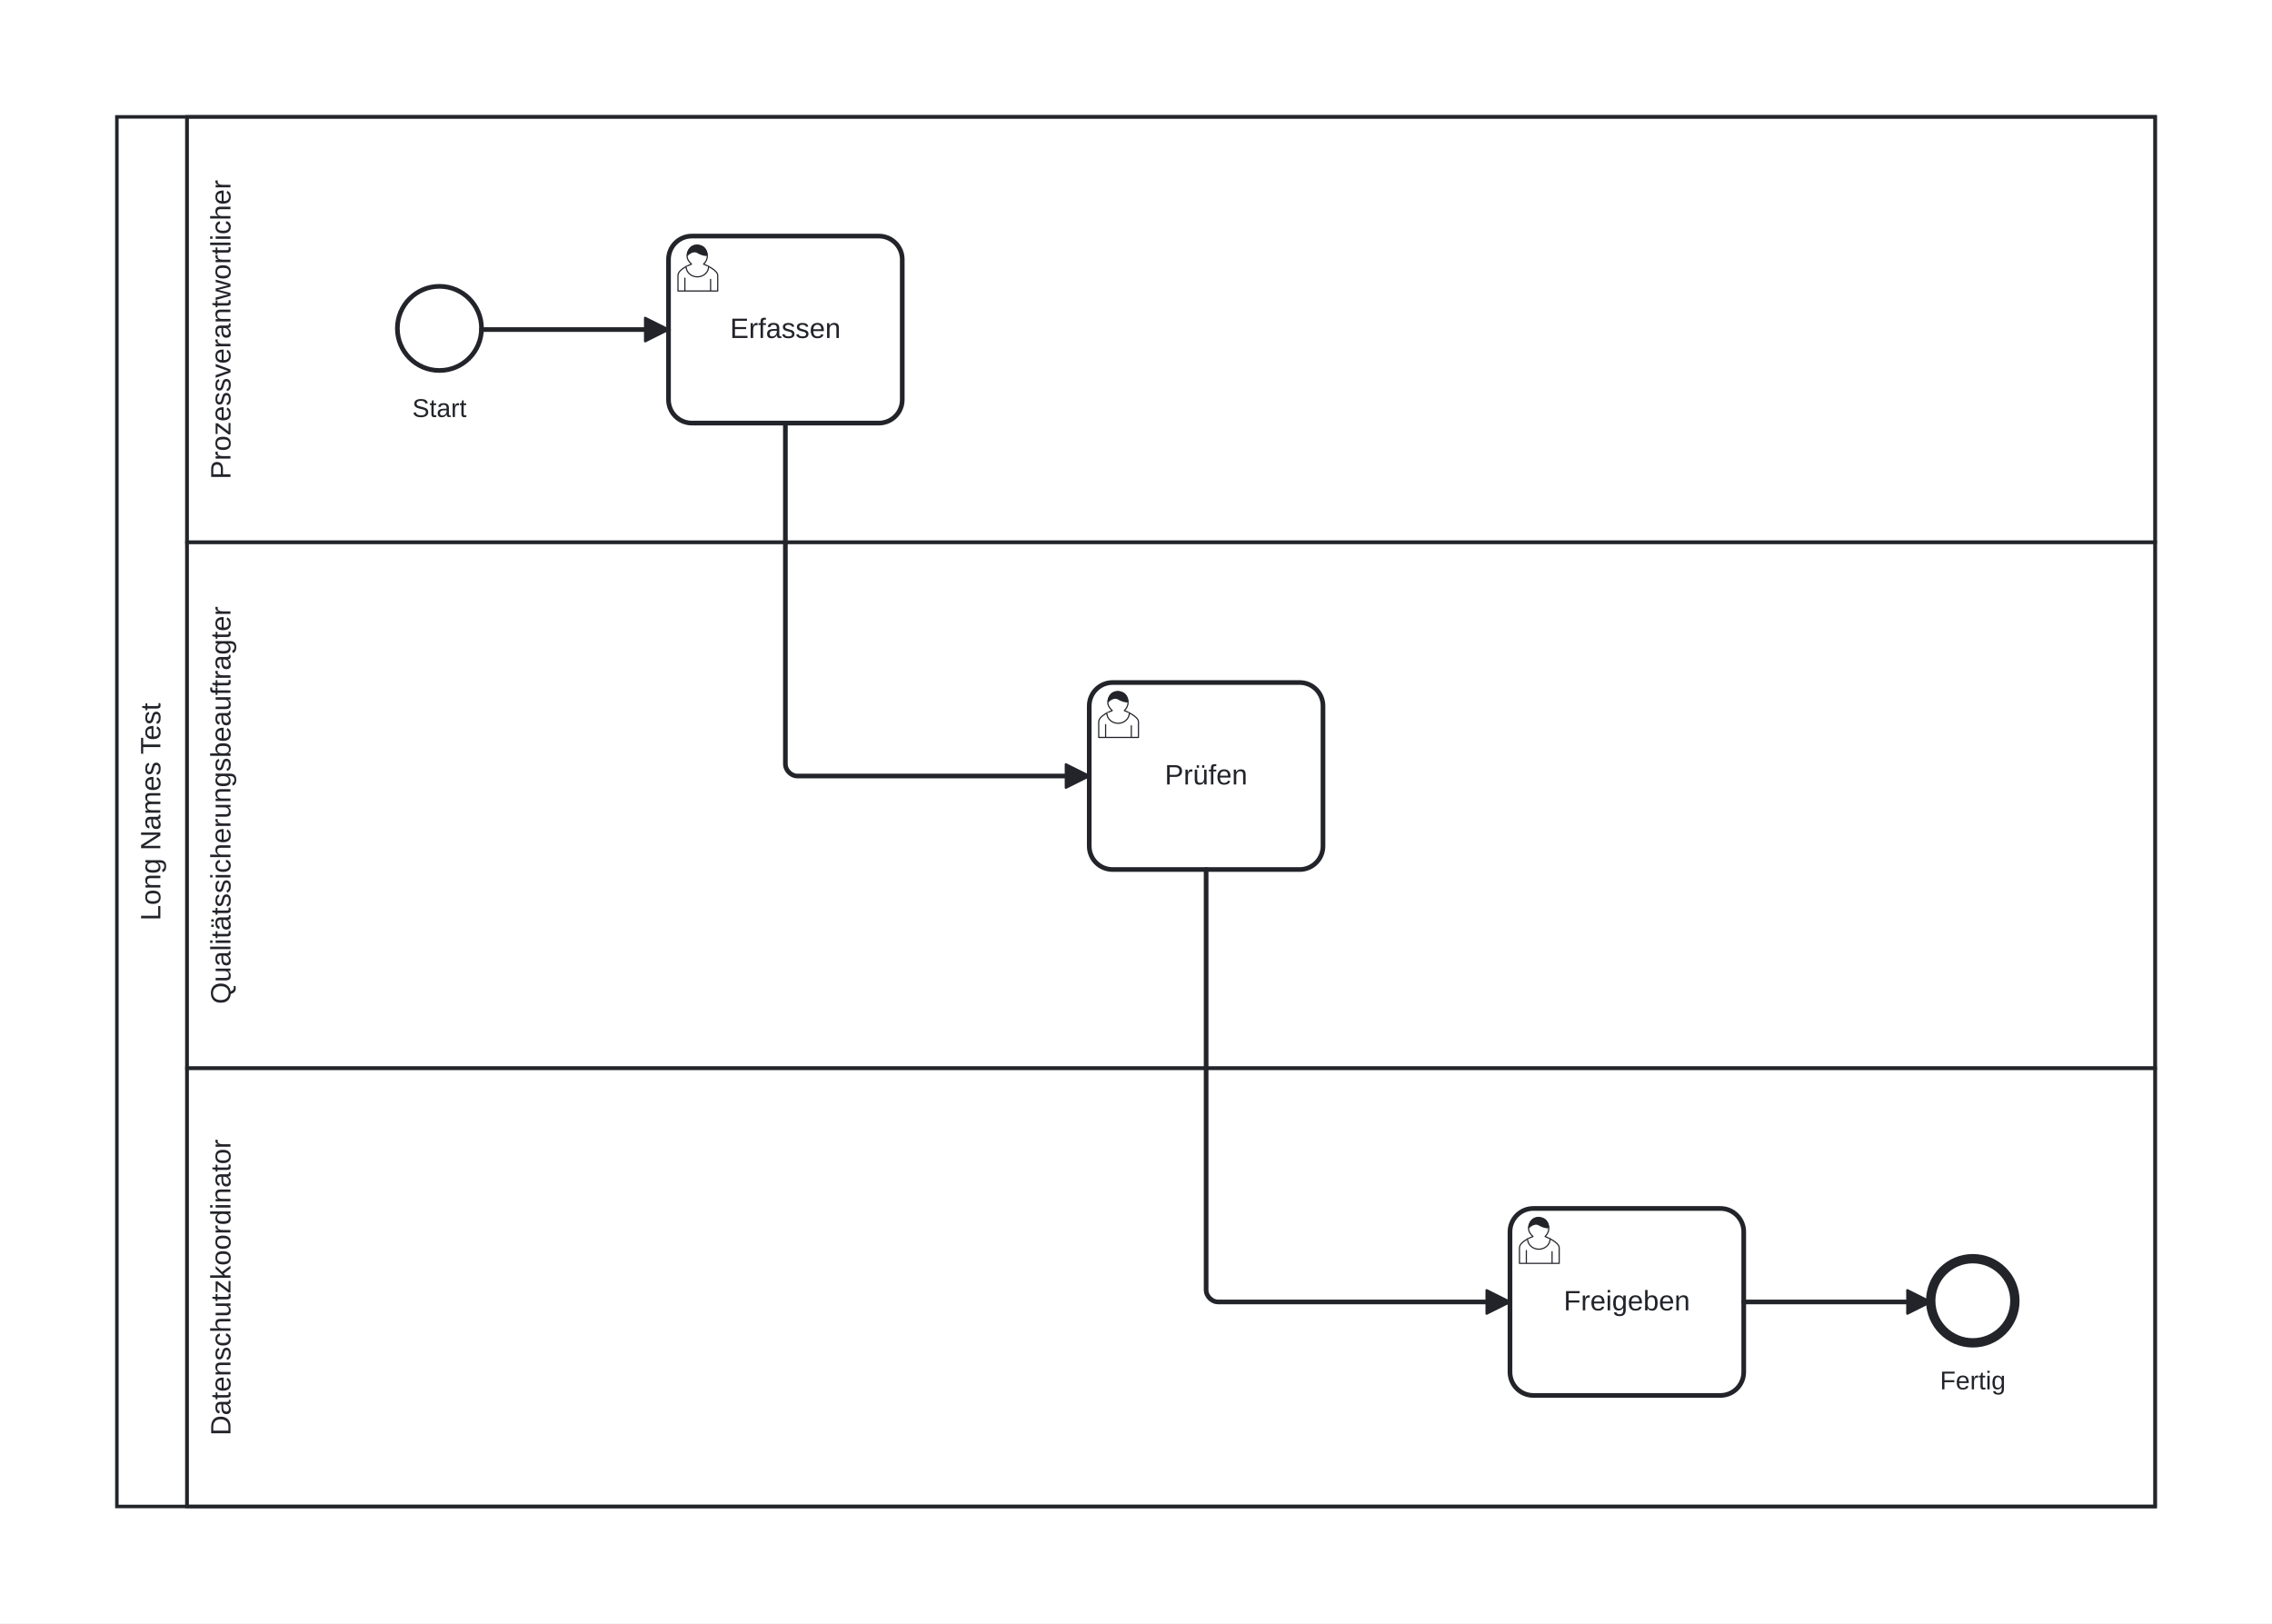
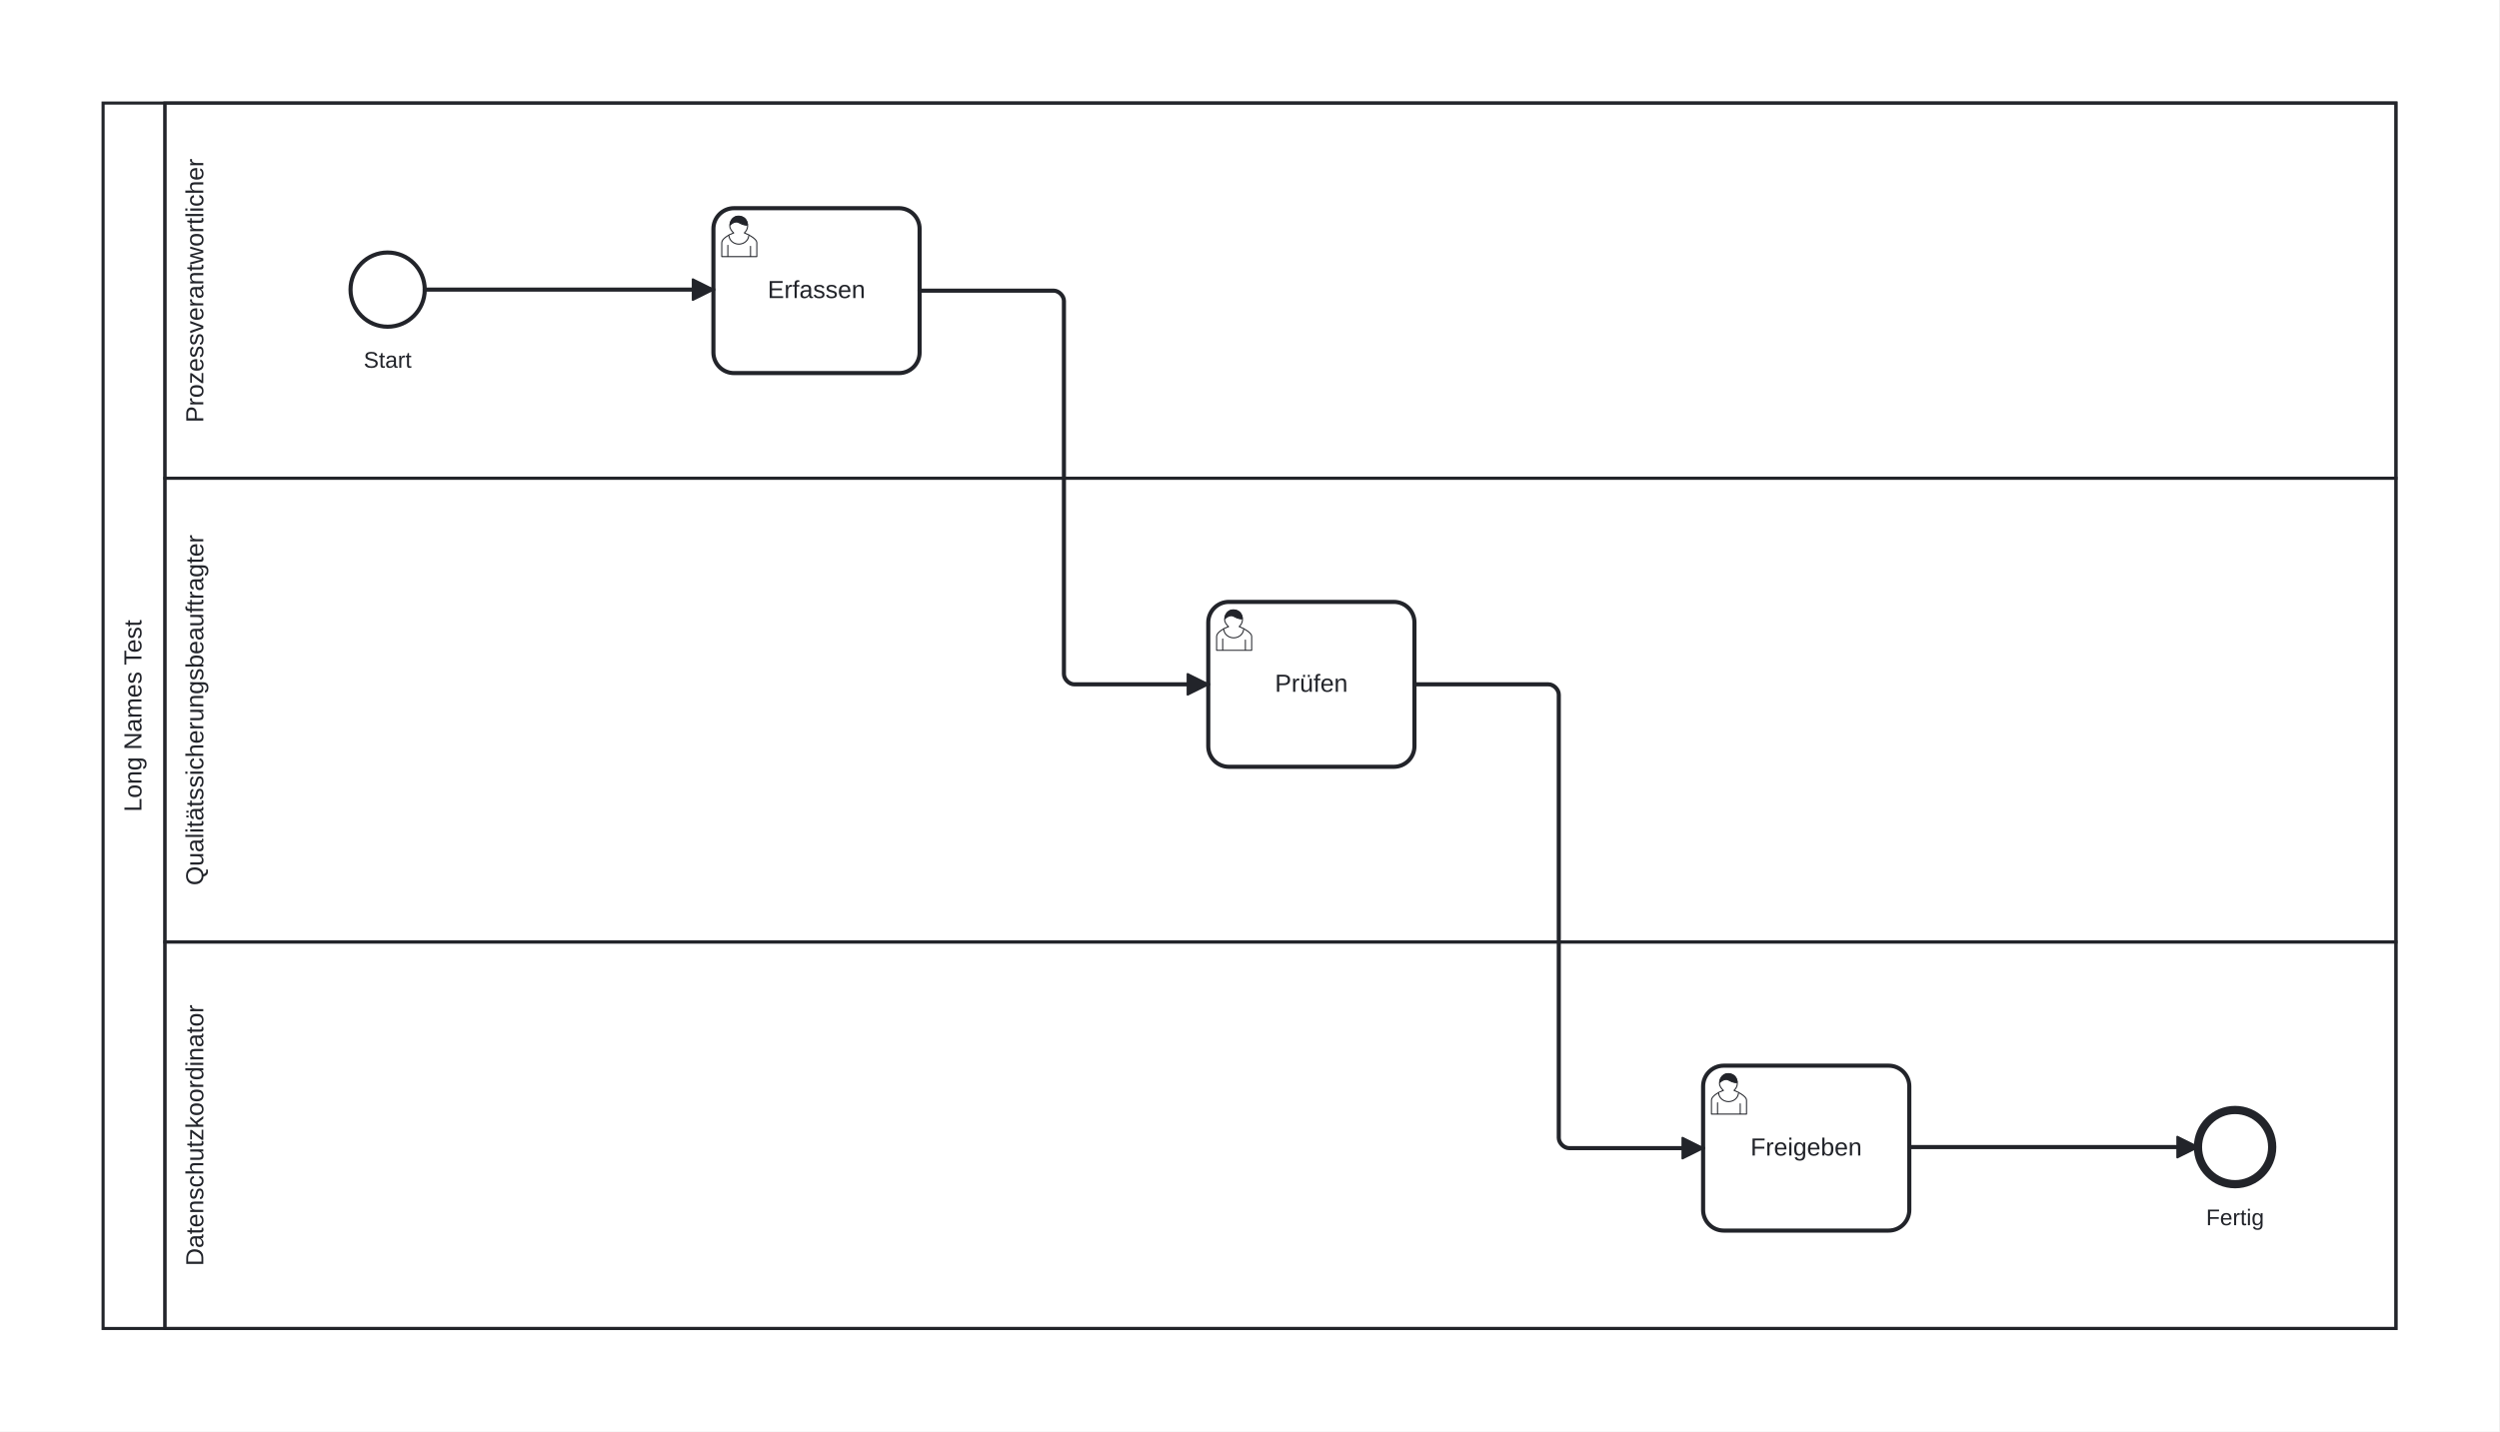
- <svg xmlns="http://www.w3.org/2000/svg" width="972" height="694.5" viewBox="0 0 972 694.5" font-family="Arial, sans-serif">
+ <svg xmlns="http://www.w3.org/2000/svg" width="1212" height="694.5" viewBox="0 0 1212 694.5" font-family="Arial, sans-serif">
  <defs>
    <marker id="seq-end" viewBox="0 0 20 20" refX="11" refY="10" markerWidth="10" markerHeight="10" orient="auto">
      <path d="M 1 5 L 11 10 L 1 15 Z" fill="#22242a" stroke="#22242a" stroke-width="1" stroke-linecap="round" stroke-linejoin="round" />
    </marker>
    <marker id="seq-default-src" viewBox="0 0 20 20" refX="0" refY="10" markerWidth="10" markerHeight="10" orient="auto">
      <path d="M 6 4 L 10 16" fill="none" stroke="#22242a" stroke-width="2" stroke-linecap="round" />
    </marker>
    <marker id="seq-conditional-src" viewBox="0 0 20 20" refX="-1" refY="10" markerWidth="10" markerHeight="10" orient="auto">
      <path d="M 0 10 L 8 6 L 16 10 L 8 14 Z" fill="#ffffff" stroke="#22242a" stroke-width="2" stroke-linejoin="round" />
    </marker>
    <marker id="msg-start" viewBox="0 0 20 20" refX="6" refY="6" markerWidth="20" markerHeight="20" orient="auto">
      <circle cx="6" cy="6" r="3.5" fill="#ffffff" stroke="#22242a" stroke-width="1" stroke-dasharray="10000, 1" />
    </marker>
    <marker id="msg-end" viewBox="0 0 20 20" refX="8.5" refY="5" markerWidth="20" markerHeight="20" orient="auto">
      <path d="m 1 5 l 0 -3 l 7 3 l -7 3 z" fill="#ffffff" stroke="#22242a" stroke-width="1" stroke-linecap="round" stroke-linejoin="round" stroke-dasharray="10000, 1" />
    </marker>
    <marker id="assoc-end" viewBox="0 0 20 20" refX="11" refY="10" markerWidth="10" markerHeight="10" orient="auto">
      <path d="M 1 5 L 11 10 L 1 15" fill="none" stroke="#22242a" stroke-width="1.5" stroke-linecap="round" stroke-linejoin="round" stroke-dasharray="10000, 1" />
    </marker>
  </defs>
-   <rect width="972" height="694.5" fill="#ffffff" />
-   <rect x="50" y="50" width="872" height="594.5" fill="#ffffff" fill-opacity="0.95" stroke="#22242a" stroke-width="1.5" />
+   <rect width="1212" height="694.5" fill="#ffffff" />
+   <rect x="50" y="50" width="1112" height="594.5" fill="#ffffff" fill-opacity="0.95" stroke="#22242a" stroke-width="1.5" />
  <path d="M 80 50 L 80 644.5" stroke="#22242a" stroke-width="1.5" fill="none" />
  <text x="68.6" y="347.3" text-anchor="middle" font-size="12" fill="#22242a" transform="rotate(-90,68.6,347.3)">Long Names Test</text>
-   <rect x="80" y="50" width="842" height="182" fill="#ffffff" fill-opacity="0.25" stroke="#22242a" stroke-width="1.5" />
+   <rect x="80" y="50" width="1082" height="182" fill="#ffffff" fill-opacity="0.25" stroke="#22242a" stroke-width="1.5" />
  <text x="98.6" y="141" text-anchor="middle" font-size="12" fill="#22242a" transform="rotate(-90,98.6,141)">Prozessverantwortlicher</text>
-   <rect x="80" y="232" width="842" height="225" fill="#ffffff" fill-opacity="0.25" stroke="#22242a" stroke-width="1.5" />
+   <rect x="80" y="232" width="1082" height="225" fill="#ffffff" fill-opacity="0.25" stroke="#22242a" stroke-width="1.5" />
  <text x="98.6" y="344.5" text-anchor="middle" font-size="12" fill="#22242a" transform="rotate(-90,98.6,344.5)">Qualitätssicherungsbeauftragter</text>
-   <rect x="80" y="457" width="842" height="187.5" fill="#ffffff" fill-opacity="0.25" stroke="#22242a" stroke-width="1.5" />
+   <rect x="80" y="457" width="1082" height="187.5" fill="#ffffff" fill-opacity="0.25" stroke="#22242a" stroke-width="1.5" />
  <text x="98.6" y="550.8" text-anchor="middle" font-size="12" fill="#22242a" transform="rotate(-90,98.6,550.8)">Datenschutzkoordinator</text>
  <g data-element-id="s1">
    <circle cx="188" cy="140.5" r="18" fill="#ffffff" fill-opacity="0.95" stroke="#22242a" stroke-width="2" />
    <text text-anchor="middle" font-size="11" fill="#22242a">
      <tspan x="188" y="178.4">Start</tspan>
    </text>
  </g>
  <g data-element-id="t1">
-     <rect x="286" y="101" width="100" height="80" rx="10" ry="10" fill="#ffffff" fill-opacity="0.95" stroke="#22242a" stroke-width="2" />
-     <text x="336" y="144.6" text-anchor="middle" font-size="12" fill="#22242a">Erfassen</text>
-     <g transform="translate(286,101)">
+     <rect x="346" y="101" width="100" height="80" rx="10" ry="10" fill="#ffffff" fill-opacity="0.95" stroke="#22242a" stroke-width="2" />
+     <text x="396" y="144.6" text-anchor="middle" font-size="12" fill="#22242a">Erfassen</text>
+     <g transform="translate(346,101)">
      <path d="m 15,12 c 0.909,-0.845 1.594,-2.049 1.594,-3.385 0,-2.554 -1.805,-4.622 -4.357,-4.622 -2.552,0 -4.288,2.068 -4.288,4.622 0,1.348 0.974,2.562 1.896,3.405 -0.529,0.187 -5.669,2.097 -5.794,4.756 v 6.718 h 17 v -6.718 c 0,-2.298 -5.528,-4.595 -6.051,-4.776 zm -8,6 l 0,5.5 m 11,0 l 0,-5" fill="#ffffff" stroke="#22242a" stroke-width="0.5" stroke-linecap="round" stroke-linejoin="round" />
      <path d="m 15,12 m 2.162,1.009 c 0,2.447 -2.158,4.431 -4.821,4.431 -2.665,0 -4.822,-1.981 -4.822,-4.431 " fill="#ffffff" stroke="#22242a" stroke-width="0.5" stroke-linecap="round" stroke-linejoin="round" />
      <path d="m 15,12 m -6.9,-3.80 c 0,0 2.251,-2.358 4.274,-1.177 2.024,1.181 4.221,1.537 4.124,0.965 -0.098,-0.57 -0.117,-3.791 -4.191,-4.136 -3.575,0.001 -4.208,3.367 -4.207,4.348 z" fill="#22242a" stroke="#22242a" stroke-width="0.5" stroke-linecap="round" stroke-linejoin="round" />
    </g>
  </g>
  <g data-element-id="t2">
-     <rect x="466" y="292" width="100" height="80" rx="10" ry="10" fill="#ffffff" fill-opacity="0.95" stroke="#22242a" stroke-width="2" />
-     <text x="516" y="335.6" text-anchor="middle" font-size="12" fill="#22242a">Prüfen</text>
-     <g transform="translate(466,292)">
+     <rect x="586" y="292" width="100" height="80" rx="10" ry="10" fill="#ffffff" fill-opacity="0.95" stroke="#22242a" stroke-width="2" />
+     <text x="636" y="335.6" text-anchor="middle" font-size="12" fill="#22242a">Prüfen</text>
+     <g transform="translate(586,292)">
      <path d="m 15,12 c 0.909,-0.845 1.594,-2.049 1.594,-3.385 0,-2.554 -1.805,-4.622 -4.357,-4.622 -2.552,0 -4.288,2.068 -4.288,4.622 0,1.348 0.974,2.562 1.896,3.405 -0.529,0.187 -5.669,2.097 -5.794,4.756 v 6.718 h 17 v -6.718 c 0,-2.298 -5.528,-4.595 -6.051,-4.776 zm -8,6 l 0,5.5 m 11,0 l 0,-5" fill="#ffffff" stroke="#22242a" stroke-width="0.5" stroke-linecap="round" stroke-linejoin="round" />
      <path d="m 15,12 m 2.162,1.009 c 0,2.447 -2.158,4.431 -4.821,4.431 -2.665,0 -4.822,-1.981 -4.822,-4.431 " fill="#ffffff" stroke="#22242a" stroke-width="0.5" stroke-linecap="round" stroke-linejoin="round" />
      <path d="m 15,12 m -6.9,-3.80 c 0,0 2.251,-2.358 4.274,-1.177 2.024,1.181 4.221,1.537 4.124,0.965 -0.098,-0.57 -0.117,-3.791 -4.191,-4.136 -3.575,0.001 -4.208,3.367 -4.207,4.348 z" fill="#22242a" stroke="#22242a" stroke-width="0.5" stroke-linecap="round" stroke-linejoin="round" />
    </g>
  </g>
  <g data-element-id="t3">
-     <rect x="646" y="517" width="100" height="80" rx="10" ry="10" fill="#ffffff" fill-opacity="0.95" stroke="#22242a" stroke-width="2" />
-     <text x="696" y="560.6" text-anchor="middle" font-size="12" fill="#22242a">Freigeben</text>
-     <g transform="translate(646,517)">
+     <rect x="826" y="517" width="100" height="80" rx="10" ry="10" fill="#ffffff" fill-opacity="0.95" stroke="#22242a" stroke-width="2" />
+     <text x="876" y="560.6" text-anchor="middle" font-size="12" fill="#22242a">Freigeben</text>
+     <g transform="translate(826,517)">
      <path d="m 15,12 c 0.909,-0.845 1.594,-2.049 1.594,-3.385 0,-2.554 -1.805,-4.622 -4.357,-4.622 -2.552,0 -4.288,2.068 -4.288,4.622 0,1.348 0.974,2.562 1.896,3.405 -0.529,0.187 -5.669,2.097 -5.794,4.756 v 6.718 h 17 v -6.718 c 0,-2.298 -5.528,-4.595 -6.051,-4.776 zm -8,6 l 0,5.5 m 11,0 l 0,-5" fill="#ffffff" stroke="#22242a" stroke-width="0.5" stroke-linecap="round" stroke-linejoin="round" />
      <path d="m 15,12 m 2.162,1.009 c 0,2.447 -2.158,4.431 -4.821,4.431 -2.665,0 -4.822,-1.981 -4.822,-4.431 " fill="#ffffff" stroke="#22242a" stroke-width="0.5" stroke-linecap="round" stroke-linejoin="round" />
      <path d="m 15,12 m -6.9,-3.80 c 0,0 2.251,-2.358 4.274,-1.177 2.024,1.181 4.221,1.537 4.124,0.965 -0.098,-0.57 -0.117,-3.791 -4.191,-4.136 -3.575,0.001 -4.208,3.367 -4.207,4.348 z" fill="#22242a" stroke="#22242a" stroke-width="0.5" stroke-linecap="round" stroke-linejoin="round" />
    </g>
  </g>
  <g data-element-id="e1">
-     <circle cx="844" cy="556.5" r="18" fill="#ffffff" fill-opacity="0.95" stroke="#22242a" stroke-width="4" />
+     <circle cx="1084" cy="556.5" r="18" fill="#ffffff" fill-opacity="0.95" stroke="#22242a" stroke-width="4" />
    <text text-anchor="middle" font-size="11" fill="#22242a">
-       <tspan x="844" y="594.4">Fertig</tspan>
+       <tspan x="1084" y="594.4">Fertig</tspan>
    </text>
  </g>
-   <path data-element-id="f1" data-waypoints="206,141 286,141" d="M 206 141 L 286 141" stroke="#22242a" stroke-width="2" fill="none" stroke-linecap="round" stroke-linejoin="round" marker-end="url(#seq-end)" />
-   <path data-element-id="f2" data-waypoints="336,181 336,332 466,332" d="M 336 181 L 336 327 C 336 329.5 338.5 332 341 332 L 466 332" stroke="#22242a" stroke-width="2" fill="none" stroke-linecap="round" stroke-linejoin="round" marker-end="url(#seq-end)" />
-   <path data-element-id="f3" data-waypoints="516,372 516,557 646,557" d="M 516 372 L 516 552 C 516 554.5 518.5 557 521 557 L 646 557" stroke="#22242a" stroke-width="2" fill="none" stroke-linecap="round" stroke-linejoin="round" marker-end="url(#seq-end)" />
-   <path data-element-id="f4" data-waypoints="746,557 826,557" d="M 746 557 L 826 557" stroke="#22242a" stroke-width="2" fill="none" stroke-linecap="round" stroke-linejoin="round" marker-end="url(#seq-end)" />
+   <path data-element-id="f1" data-waypoints="206,140.5 346,140.5" d="M 206 140.5 L 346 140.5" stroke="#22242a" stroke-width="2" fill="none" stroke-linecap="round" stroke-linejoin="round" marker-end="url(#seq-end)" />
+   <path data-element-id="f2" data-waypoints="446,141 516,141 516,332 586,332" d="M 446 141 L 511 141 C 513.5 141 516 143.5 516 146 L 516 327 C 516 329.5 518.5 332 521 332 L 586 332" stroke="#22242a" stroke-width="2" fill="none" stroke-linecap="round" stroke-linejoin="round" marker-end="url(#seq-end)" />
+   <path data-element-id="f3" data-waypoints="686,332 756,332 756,557 826,557" d="M 686 332 L 751 332 C 753.5 332 756 334.5 756 337 L 756 552 C 756 554.5 758.5 557 761 557 L 826 557" stroke="#22242a" stroke-width="2" fill="none" stroke-linecap="round" stroke-linejoin="round" marker-end="url(#seq-end)" />
+   <path data-element-id="f4" data-waypoints="926,556.5 1066,556.5" d="M 926 556.5 L 1066 556.5" stroke="#22242a" stroke-width="2" fill="none" stroke-linecap="round" stroke-linejoin="round" marker-end="url(#seq-end)" />
</svg>
